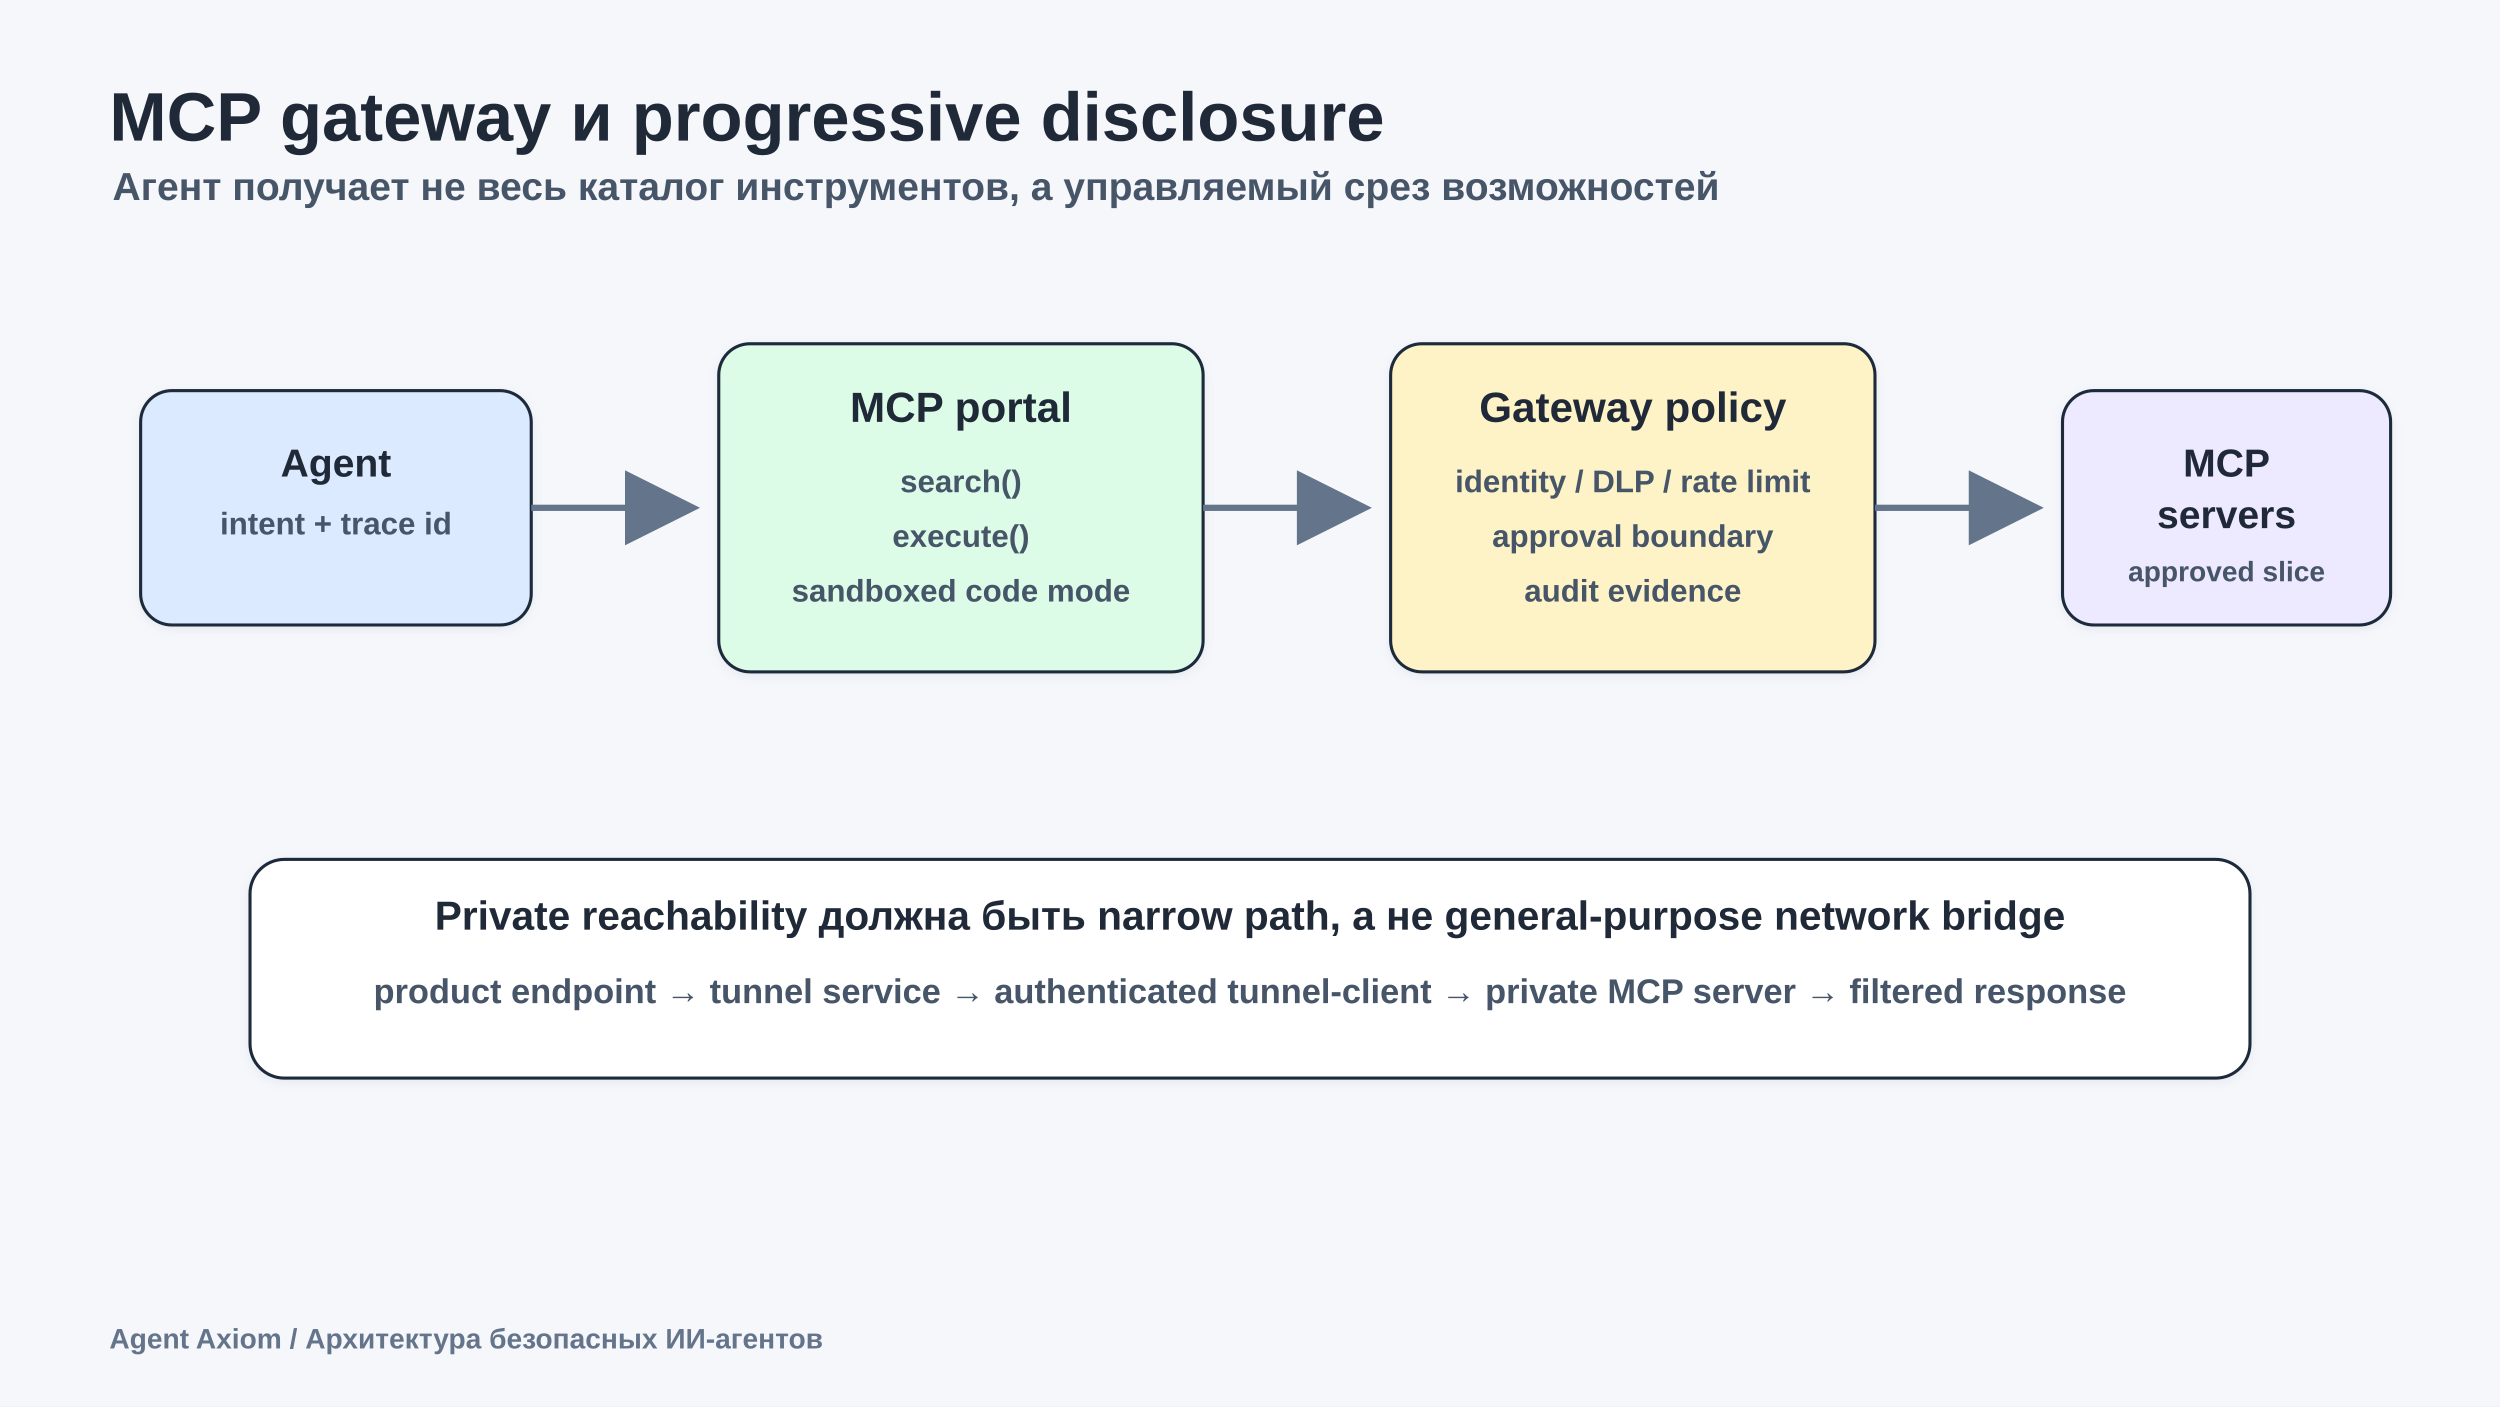
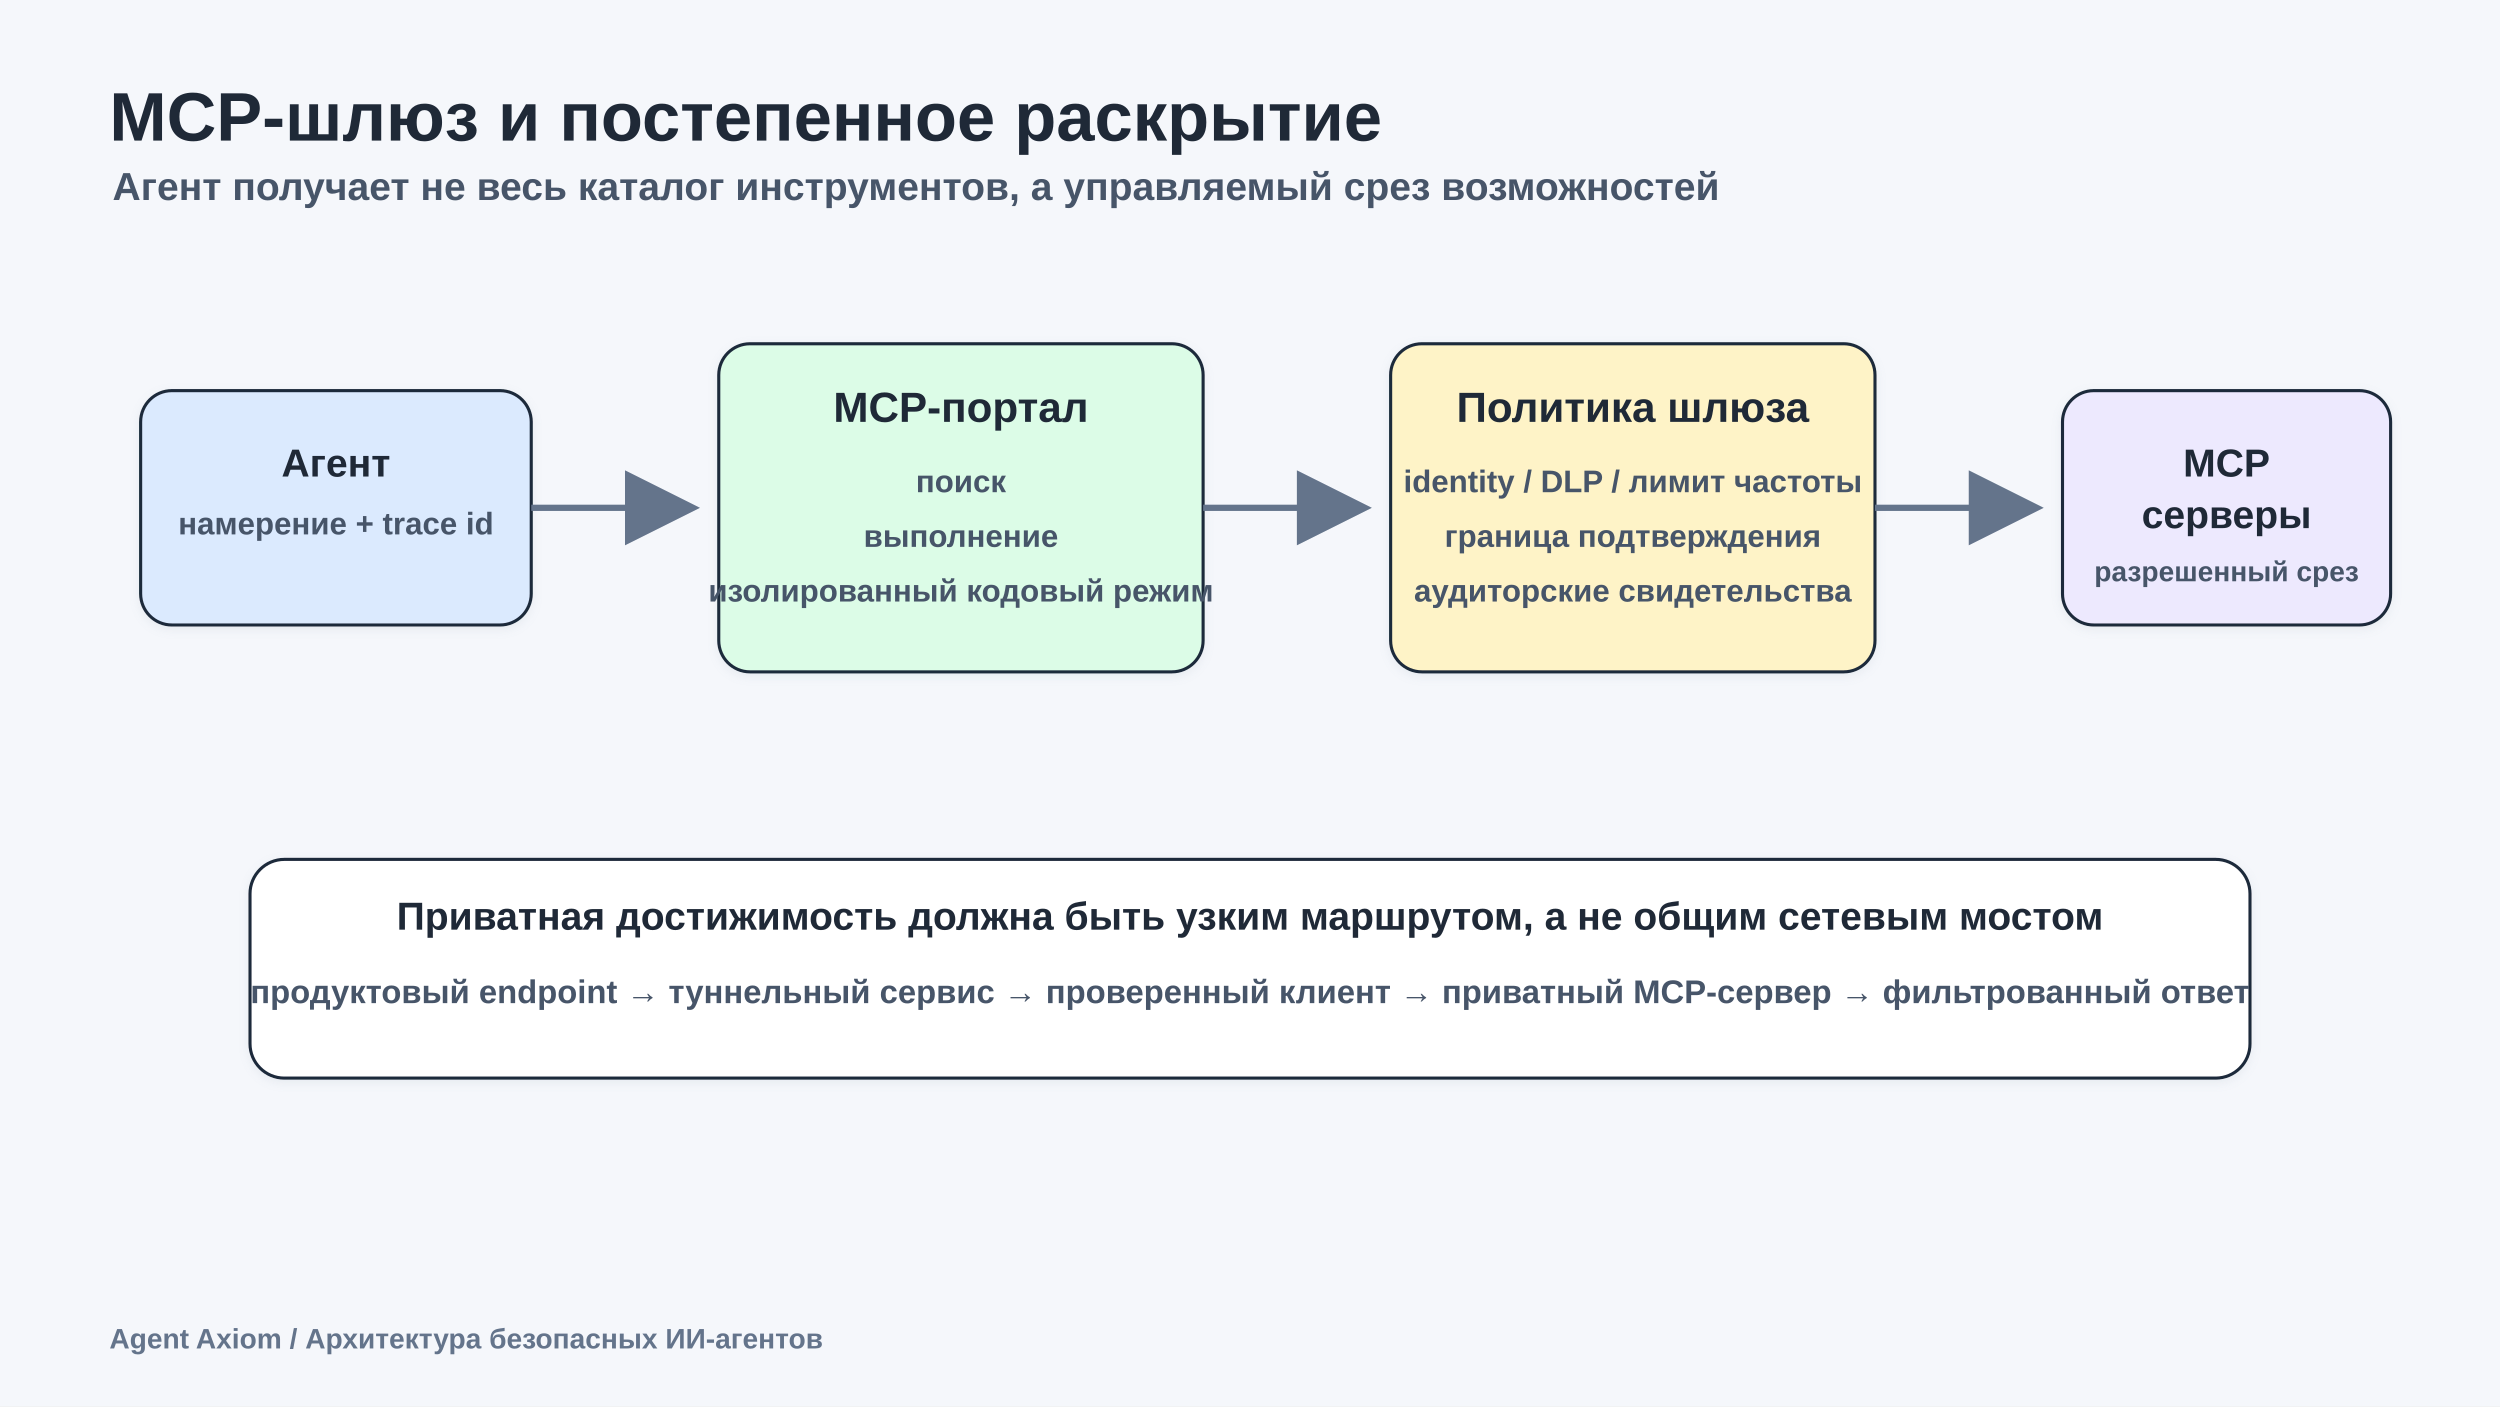
<svg xmlns="http://www.w3.org/2000/svg" width="1600" height="900" viewBox="0 0 1600 900">
  <defs>
    <marker id="arrow" markerWidth="12" markerHeight="12" refX="10" refY="6" orient="auto" markerUnits="strokeWidth">
      <path d="M 0 0 L 12 6 L 0 12 z" fill="#64748b" />
    </marker>
    <filter id="softShadow" x="-20%" y="-20%" width="140%" height="140%">
      <feDropShadow dx="0" dy="2" stdDeviation="3" flood-color="#94a3b8" flood-opacity="0.16" />
    </filter>
  </defs>
  <rect width="1600" height="900" fill="#f5f7fb" />
-   <text x="70" y="90" font-family="-apple-system, BlinkMacSystemFont, 'Segoe UI', Arial, sans-serif" font-size="44" font-weight="800" fill="#1f2937">MCP gateway и progressive disclosure</text>
+   <text x="70" y="90" font-family="-apple-system, BlinkMacSystemFont, 'Segoe UI', Arial, sans-serif" font-size="44" font-weight="800" fill="#1f2937">MCP-шлюз и постепенное раскрытие</text>
  <text x="72" y="128" font-family="-apple-system, BlinkMacSystemFont, 'Segoe UI', Arial, sans-serif" font-size="25" font-weight="600" fill="#475569">Агент получает не весь каталог инструментов, а управляемый срез возможностей</text>
  <rect x="90" y="250" width="250" height="150" rx="20" fill="#dbeafe" stroke="#1e293b" stroke-width="2" filter="url(#softShadow)" />
-   <text x="215" y="305" font-family="-apple-system, BlinkMacSystemFont, 'Segoe UI', Arial, sans-serif" font-size="25" font-weight="800" fill="#1f2937" text-anchor="middle">Agent</text>
-   <text x="215" y="342" font-family="-apple-system, BlinkMacSystemFont, 'Segoe UI', Arial, sans-serif" font-size="20" font-weight="650" fill="#475569" text-anchor="middle">intent + trace id</text>
+   <text x="215" y="305" font-family="-apple-system, BlinkMacSystemFont, 'Segoe UI', Arial, sans-serif" font-size="25" font-weight="800" fill="#1f2937" text-anchor="middle">Агент</text>
+   <text x="215" y="342" font-family="-apple-system, BlinkMacSystemFont, 'Segoe UI', Arial, sans-serif" font-size="20" font-weight="650" fill="#475569" text-anchor="middle">намерение + trace id</text>
  <rect x="460" y="220" width="310" height="210" rx="20" fill="#dcfce7" stroke="#1e293b" stroke-width="2" filter="url(#softShadow)" />
-   <text x="615" y="270" font-family="-apple-system, BlinkMacSystemFont, 'Segoe UI', Arial, sans-serif" font-size="27" font-weight="800" fill="#1f2937" text-anchor="middle">MCP portal</text>
-   <text x="615" y="315" font-family="-apple-system, BlinkMacSystemFont, 'Segoe UI', Arial, sans-serif" font-size="20" font-weight="650" fill="#475569" text-anchor="middle">search()</text>
-   <text x="615" y="350" font-family="-apple-system, BlinkMacSystemFont, 'Segoe UI', Arial, sans-serif" font-size="20" font-weight="650" fill="#475569" text-anchor="middle">execute()</text>
-   <text x="615" y="385" font-family="-apple-system, BlinkMacSystemFont, 'Segoe UI', Arial, sans-serif" font-size="20" font-weight="650" fill="#475569" text-anchor="middle">sandboxed code mode</text>
+   <text x="615" y="270" font-family="-apple-system, BlinkMacSystemFont, 'Segoe UI', Arial, sans-serif" font-size="27" font-weight="800" fill="#1f2937" text-anchor="middle">MCP-портал</text>
+   <text x="615" y="315" font-family="-apple-system, BlinkMacSystemFont, 'Segoe UI', Arial, sans-serif" font-size="20" font-weight="650" fill="#475569" text-anchor="middle">поиск</text>
+   <text x="615" y="350" font-family="-apple-system, BlinkMacSystemFont, 'Segoe UI', Arial, sans-serif" font-size="20" font-weight="650" fill="#475569" text-anchor="middle">выполнение</text>
+   <text x="615" y="385" font-family="-apple-system, BlinkMacSystemFont, 'Segoe UI', Arial, sans-serif" font-size="20" font-weight="650" fill="#475569" text-anchor="middle">изолированный кодовый режим</text>
  <rect x="890" y="220" width="310" height="210" rx="20" fill="#fef3c7" stroke="#1e293b" stroke-width="2" filter="url(#softShadow)" />
-   <text x="1045" y="270" font-family="-apple-system, BlinkMacSystemFont, 'Segoe UI', Arial, sans-serif" font-size="27" font-weight="800" fill="#1f2937" text-anchor="middle">Gateway policy</text>
-   <text x="1045" y="315" font-family="-apple-system, BlinkMacSystemFont, 'Segoe UI', Arial, sans-serif" font-size="20" font-weight="650" fill="#475569" text-anchor="middle">identity / DLP / rate limit</text>
-   <text x="1045" y="350" font-family="-apple-system, BlinkMacSystemFont, 'Segoe UI', Arial, sans-serif" font-size="20" font-weight="650" fill="#475569" text-anchor="middle">approval boundary</text>
-   <text x="1045" y="385" font-family="-apple-system, BlinkMacSystemFont, 'Segoe UI', Arial, sans-serif" font-size="20" font-weight="650" fill="#475569" text-anchor="middle">audit evidence</text>
+   <text x="1045" y="270" font-family="-apple-system, BlinkMacSystemFont, 'Segoe UI', Arial, sans-serif" font-size="27" font-weight="800" fill="#1f2937" text-anchor="middle">Политика шлюза</text>
+   <text x="1045" y="315" font-family="-apple-system, BlinkMacSystemFont, 'Segoe UI', Arial, sans-serif" font-size="20" font-weight="650" fill="#475569" text-anchor="middle">identity / DLP / лимит частоты</text>
+   <text x="1045" y="350" font-family="-apple-system, BlinkMacSystemFont, 'Segoe UI', Arial, sans-serif" font-size="20" font-weight="650" fill="#475569" text-anchor="middle">граница подтверждения</text>
+   <text x="1045" y="385" font-family="-apple-system, BlinkMacSystemFont, 'Segoe UI', Arial, sans-serif" font-size="20" font-weight="650" fill="#475569" text-anchor="middle">аудиторские свидетельства</text>
  <rect x="1320" y="250" width="210" height="150" rx="20" fill="#ede9fe" stroke="#1e293b" stroke-width="2" filter="url(#softShadow)" />
  <text x="1425" y="305" font-family="-apple-system, BlinkMacSystemFont, 'Segoe UI', Arial, sans-serif" font-size="25" font-weight="800" fill="#1f2937" text-anchor="middle">MCP</text>
-   <text x="1425" y="338" font-family="-apple-system, BlinkMacSystemFont, 'Segoe UI', Arial, sans-serif" font-size="25" font-weight="800" fill="#1f2937" text-anchor="middle">servers</text>
-   <text x="1425" y="372" font-family="-apple-system, BlinkMacSystemFont, 'Segoe UI', Arial, sans-serif" font-size="18" font-weight="650" fill="#475569" text-anchor="middle">approved slice</text>
+   <text x="1425" y="338" font-family="-apple-system, BlinkMacSystemFont, 'Segoe UI', Arial, sans-serif" font-size="25" font-weight="800" fill="#1f2937" text-anchor="middle">серверы</text>
+   <text x="1425" y="372" font-family="-apple-system, BlinkMacSystemFont, 'Segoe UI', Arial, sans-serif" font-size="18" font-weight="650" fill="#475569" text-anchor="middle">разрешенный срез</text>
  <line x1="340" y1="325" x2="440" y2="325" stroke="#64748b" stroke-width="4" marker-end="url(#arrow)" />
  <line x1="770" y1="325" x2="870" y2="325" stroke="#64748b" stroke-width="4" marker-end="url(#arrow)" />
  <line x1="1200" y1="325" x2="1300" y2="325" stroke="#64748b" stroke-width="4" marker-end="url(#arrow)" />
  <rect x="160" y="550" width="1280" height="140" rx="22" fill="#ffffff" stroke="#1e293b" stroke-width="2" filter="url(#softShadow)" />
-   <text x="800" y="595" font-family="-apple-system, BlinkMacSystemFont, 'Segoe UI', Arial, sans-serif" font-size="26" font-weight="800" fill="#1f2937" text-anchor="middle">Private reachability должна быть narrow path, а не general-purpose network bridge</text>
-   <text x="800" y="642" font-family="-apple-system, BlinkMacSystemFont, 'Segoe UI', Arial, sans-serif" font-size="22" font-weight="650" fill="#475569" text-anchor="middle">product endpoint → tunnel service → authenticated tunnel-client → private MCP server → filtered response</text>
+   <text x="800" y="595" font-family="-apple-system, BlinkMacSystemFont, 'Segoe UI', Arial, sans-serif" font-size="25" font-weight="800" fill="#1f2937" text-anchor="middle">Приватная достижимость должна быть узким маршрутом, а не общим сетевым мостом</text>
+   <text x="800" y="642" font-family="-apple-system, BlinkMacSystemFont, 'Segoe UI', Arial, sans-serif" font-size="21" font-weight="650" fill="#475569" text-anchor="middle">продуктовый endpoint → туннельный сервис → проверенный клиент → приватный MCP-сервер → фильтрованный ответ</text>
  <text x="70" y="863" font-family="-apple-system, BlinkMacSystemFont, 'Segoe UI', Arial, sans-serif" font-size="18" font-weight="600" fill="#64748b">Agent Axiom / Архитектура безопасных ИИ-агентов</text>
</svg>
